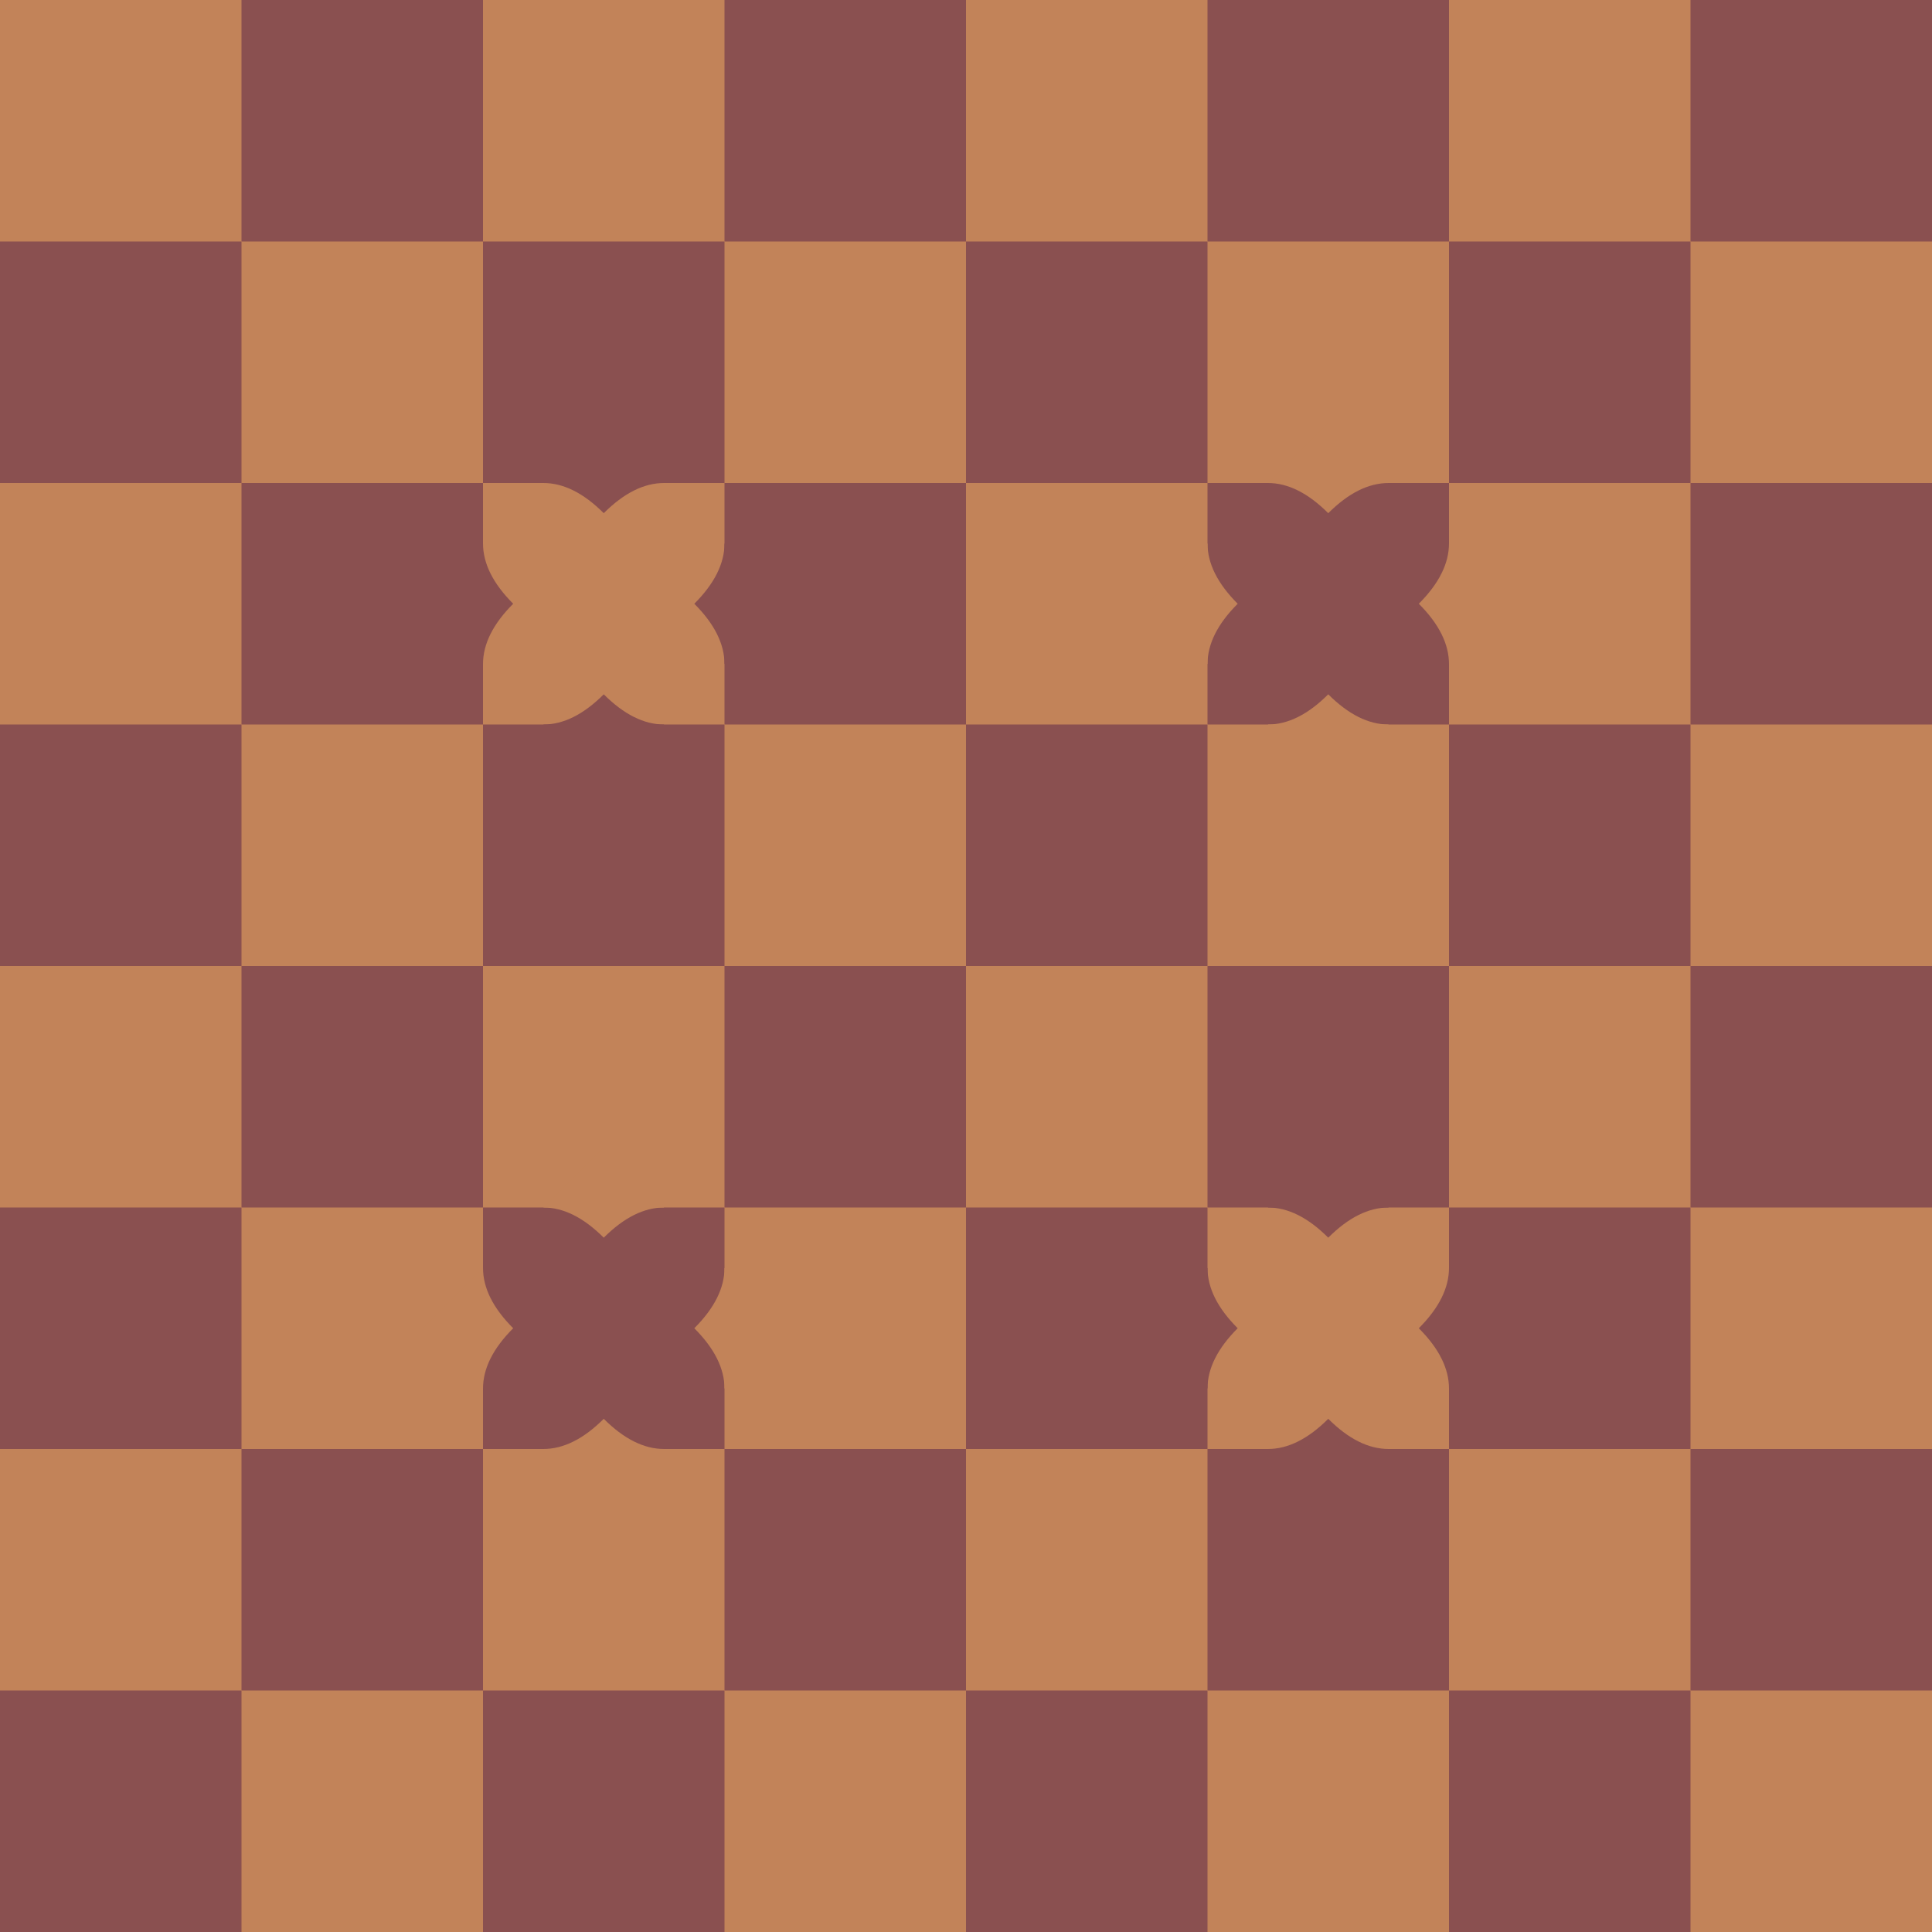
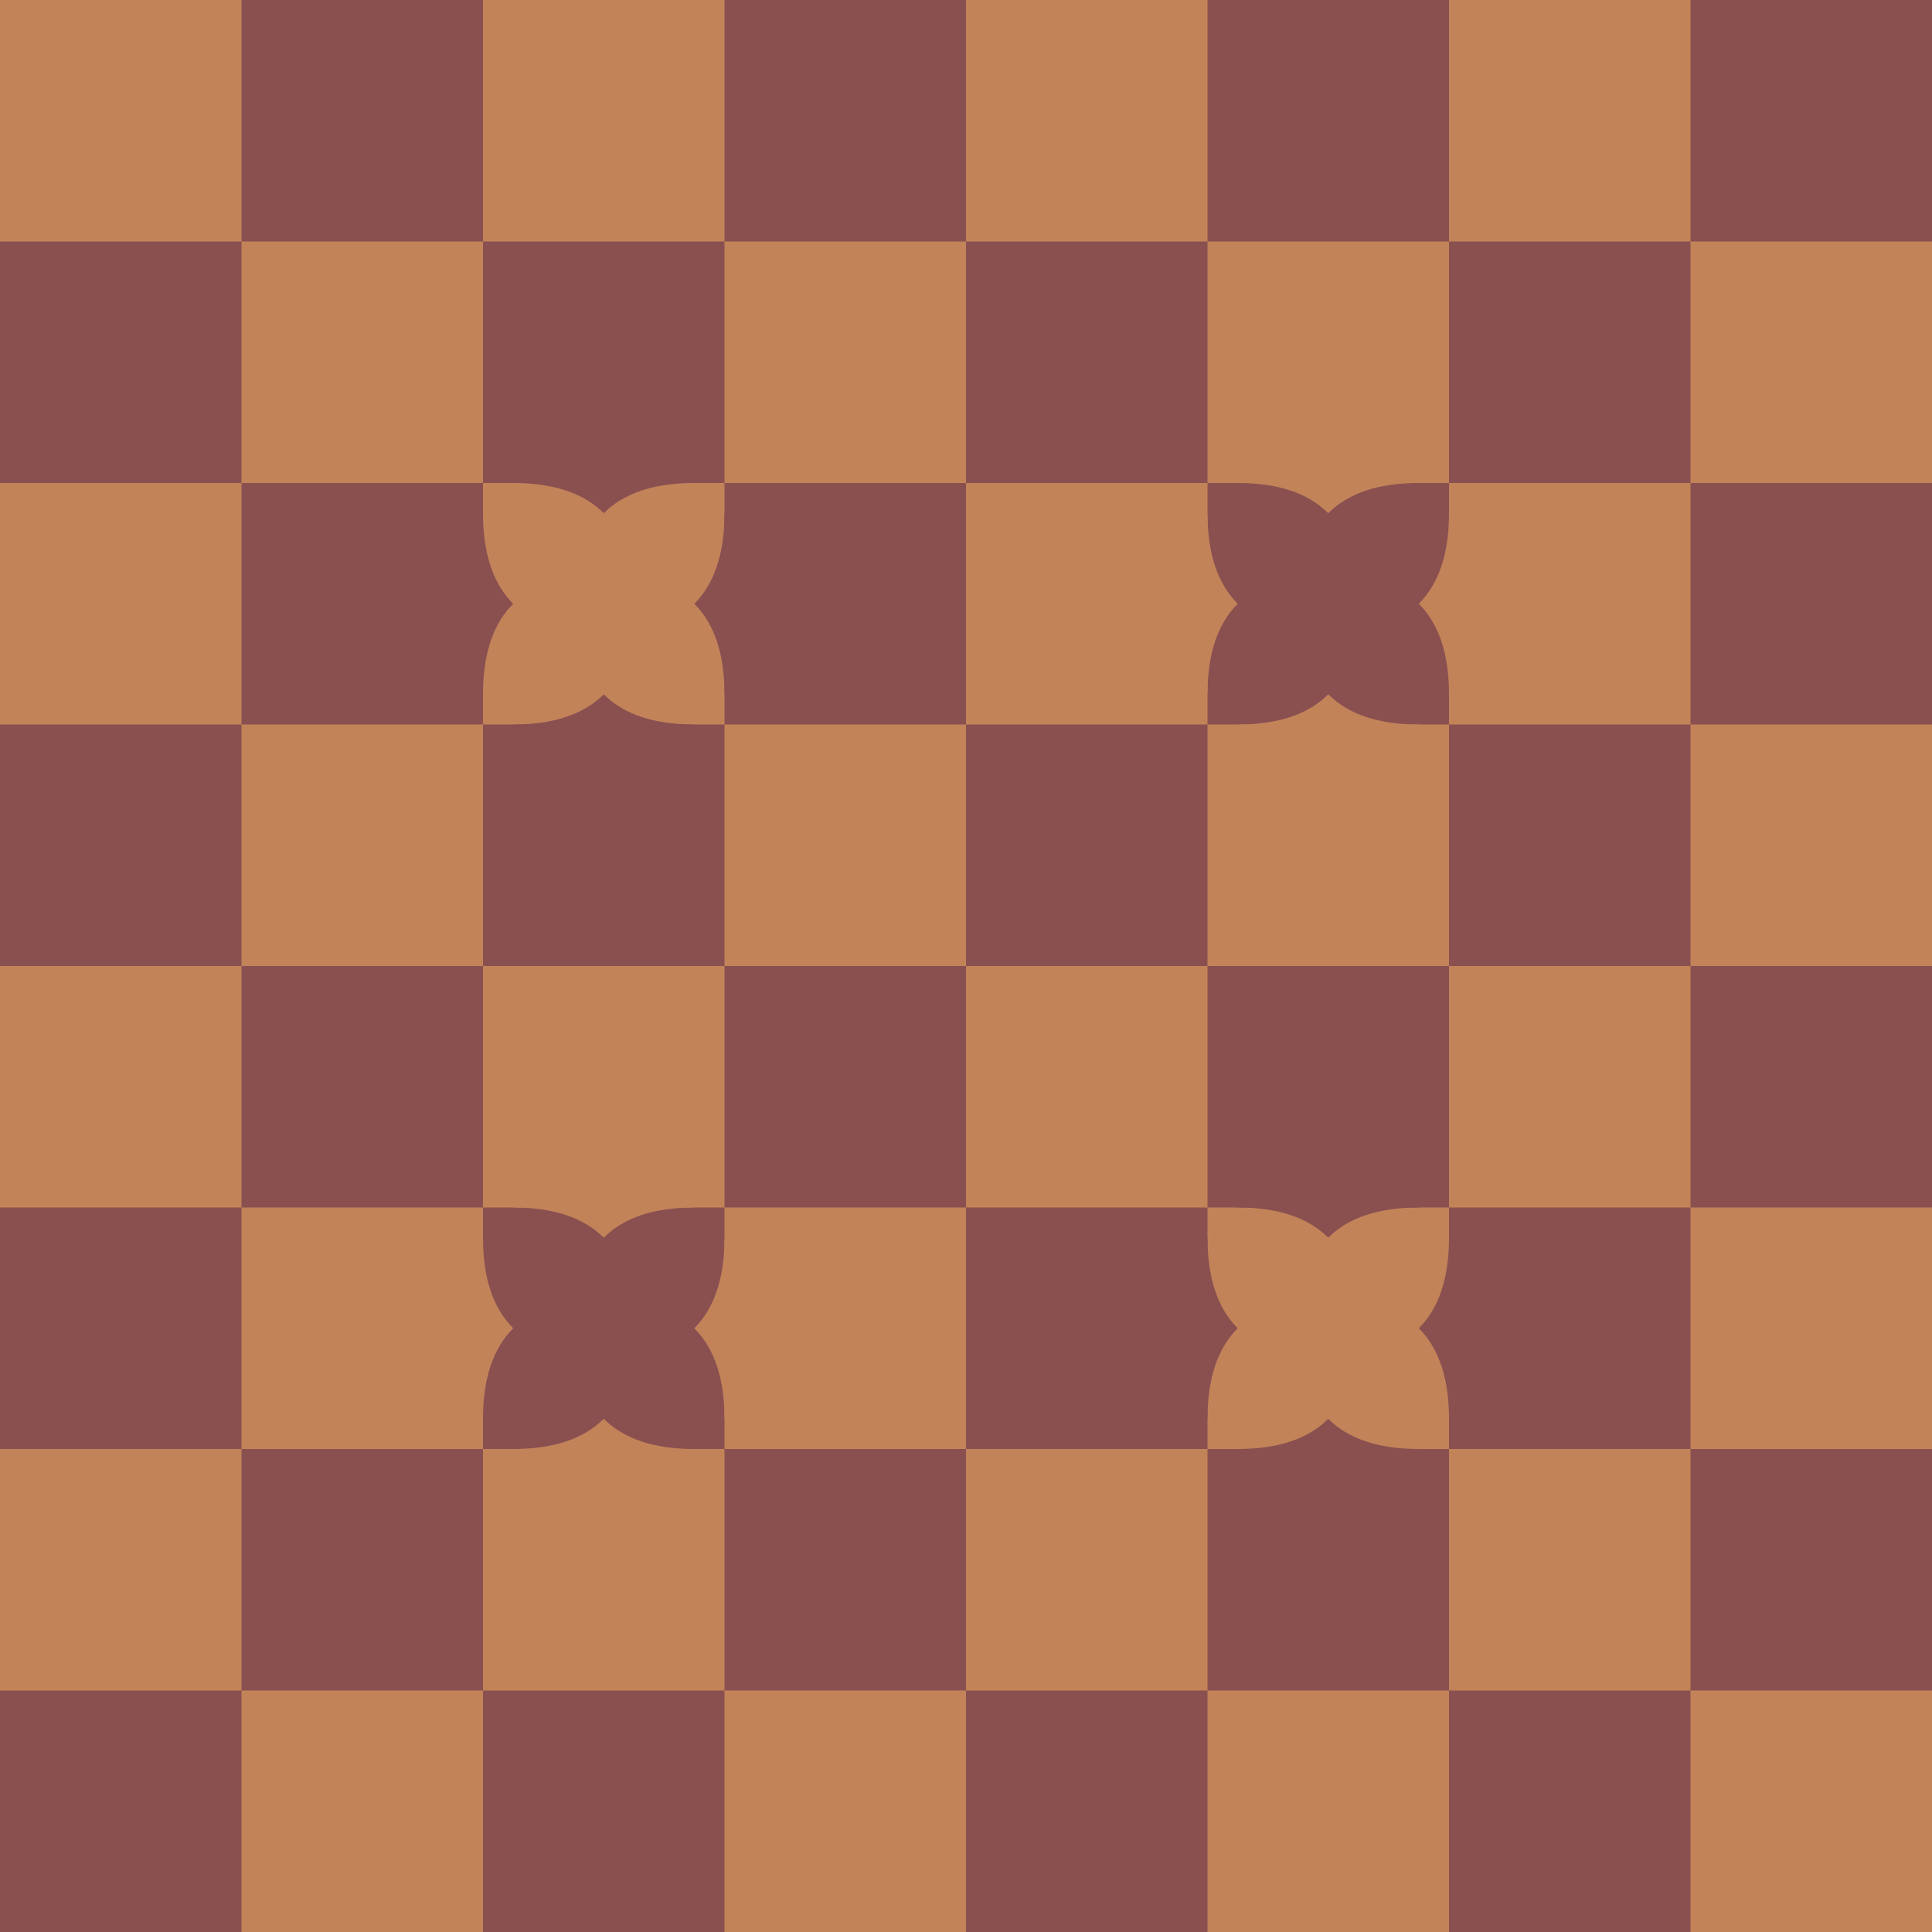
- <svg xmlns="http://www.w3.org/2000/svg" xmlns:xlink="http://www.w3.org/1999/xlink" height="512" width="512">
+ <svg xmlns="http://www.w3.org/2000/svg" xmlns:xlink="http://www.w3.org/1999/xlink" height="8" width="8">
  <style type="text/css">
-     .black{ fill: #8a5050; }
-     .white{ fill: #c28359; }
-   </style>
+ .b{ fill: #8a5050; }
+ .w{ fill: #c28359; }
+ </style>
  <defs>
-     <rect class="black" id="bs" width="64" height="64" />
-     <rect id="t_outer" rx="5" ry="5" width="64" height="64" transform="rotate(45 32 32)" />
-     <rect id="t_inner" rx="5" ry="5" width="48" height="48" x="8" y="8" />
-     <circle id="dot" r="6" cx="32" cy="32" />
-     <ellipse id="sss" rx="16" ry="8" cx="-2" cy="0" />
-     <path id="ss" d="M 0 -32 Q 0 -16 8 0 Q 0 16 0 32 L -16 0 z" transform="scale(1 0.5)" />
-     <g id="trapmarkers">
-       <use xlink:href="#ss" transform="translate(0 32)" />
-       <use xlink:href="#ss" transform="rotate(180) translate(-64 -32)" />
-       <use xlink:href="#ss" transform="rotate(90) translate(0 -32)" />
-       <use xlink:href="#ss" transform="rotate(-90) translate(-64 32)" />
-     </g>
-     <g id="btrap">
-       <use xlink:href="#trapmarkers" class="black" />
-     </g>
-     <g id="wtrap">
-       <use xlink:href="#trapmarkers" class="white" />
-     </g>
+     <path id="r" d="M 0 0,0 1,1 1,1 0 Z    M 2 0, 2 1, 3 1, 3 0 Z    M 4 0, 4 1, 5 1, 5 0 Z    M 6 0, 6 1, 7 1, 7 0 Z" class="b" />
+     <path id="t" d="M 0 1  Q 0 3 1 4  Q 0 5 0 7  L -1 4 z    M 1 0  Q 3 0 4 1  Q 5 0 7 0  L 4 -1 z    M 8 1  Q 8 3 7 4  Q 8 5 8 7  L 9 4 z    M 1 8  Q 3 8 4 7  Q 5 8 7 8  L 4 9 z" transform="scale(0.125)" />
  </defs>
-   <rect class="white" width="512" height="512" />
-   <use xlink:href="#bs" x="64" y="0" />
-   <use xlink:href="#bs" x="192" y="0" />
-   <use xlink:href="#bs" x="320" y="0" />
-   <use xlink:href="#bs" x="448" y="0" />
-   <use xlink:href="#bs" x="0" y="64" />
-   <use xlink:href="#bs" x="128" y="64" />
-   <use xlink:href="#bs" x="256" y="64" />
-   <use xlink:href="#bs" x="384" y="64" />
-   <use xlink:href="#bs" x="64" y="128" />
-   <use xlink:href="#bs" x="192" y="128" />
-   <use xlink:href="#bs" x="320" y="128" />
-   <use xlink:href="#bs" x="448" y="128" />
-   <use xlink:href="#bs" x="0" y="192" />
-   <use xlink:href="#bs" x="128" y="192" />
-   <use xlink:href="#bs" x="256" y="192" />
-   <use xlink:href="#bs" x="384" y="192" />
-   <use xlink:href="#bs" x="64" y="256" />
-   <use xlink:href="#bs" x="192" y="256" />
-   <use xlink:href="#bs" x="320" y="256" />
-   <use xlink:href="#bs" x="448" y="256" />
-   <use xlink:href="#bs" x="0" y="320" />
-   <use xlink:href="#bs" x="128" y="320" />
-   <use xlink:href="#bs" x="256" y="320" />
-   <use xlink:href="#bs" x="384" y="320" />
-   <use xlink:href="#bs" x="64" y="384" />
-   <use xlink:href="#bs" x="192" y="384" />
-   <use xlink:href="#bs" x="320" y="384" />
-   <use xlink:href="#bs" x="448" y="384" />
-   <use xlink:href="#bs" x="0" y="448" />
-   <use xlink:href="#bs" x="128" y="448" />
-   <use xlink:href="#bs" x="256" y="448" />
-   <use xlink:href="#bs" x="384" y="448" />
-   <use xlink:href="#btrap" x="128" y="128" />
-   <use xlink:href="#btrap" x="320" y="320" />
-   <use xlink:href="#wtrap" x="320" y="128" />
-   <use xlink:href="#wtrap" x="128" y="320" />
+   <rect class="w" width="8" height="8" />
+   <use xlink:href="#r" x="1" y="0" />
+   <use xlink:href="#r" x="0" y="1" />
+   <use xlink:href="#r" x="1" y="2" />
+   <use xlink:href="#r" x="0" y="3" />
+   <use xlink:href="#r" x="1" y="4" />
+   <use xlink:href="#r" x="0" y="5" />
+   <use xlink:href="#r" x="1" y="6" />
+   <use xlink:href="#r" x="0" y="7" />
+   <use xlink:href="#t" x="2" y="5" class="w" />
+   <use xlink:href="#t" x="5" y="2" class="w" />
+   <use xlink:href="#t" x="2" y="2" class="b" />
+   <use xlink:href="#t" x="5" y="5" class="b" />
</svg>
